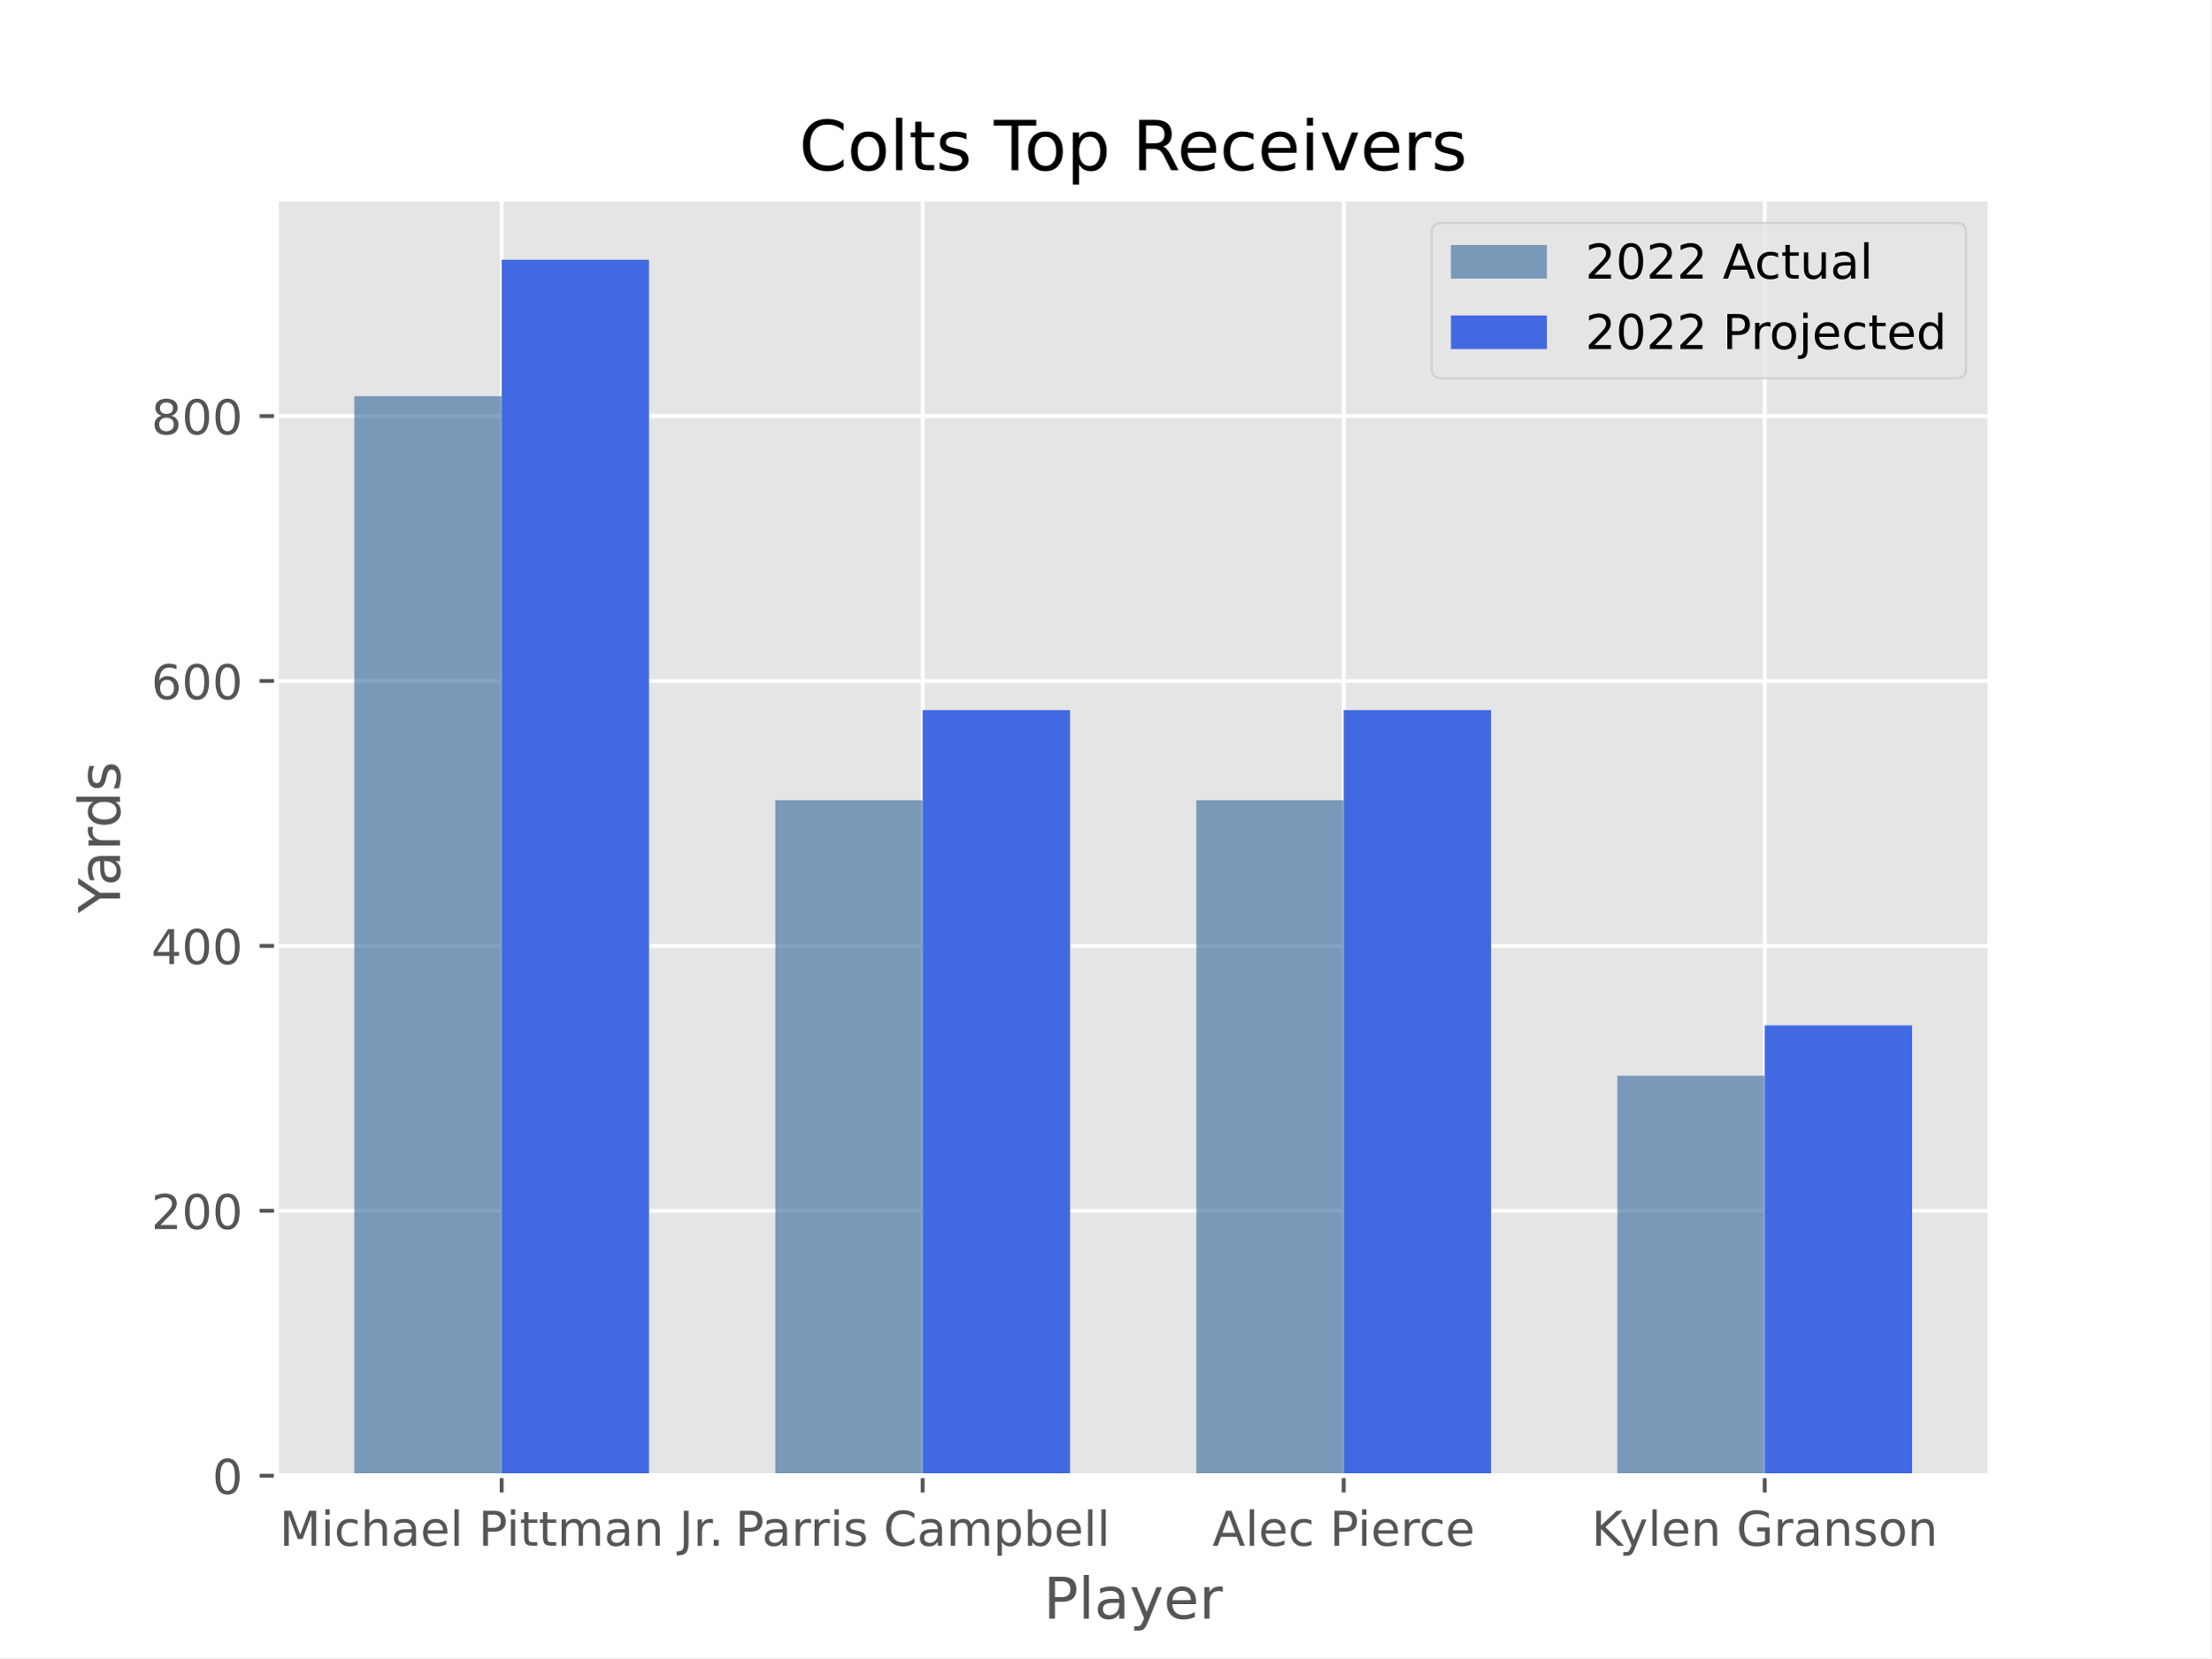
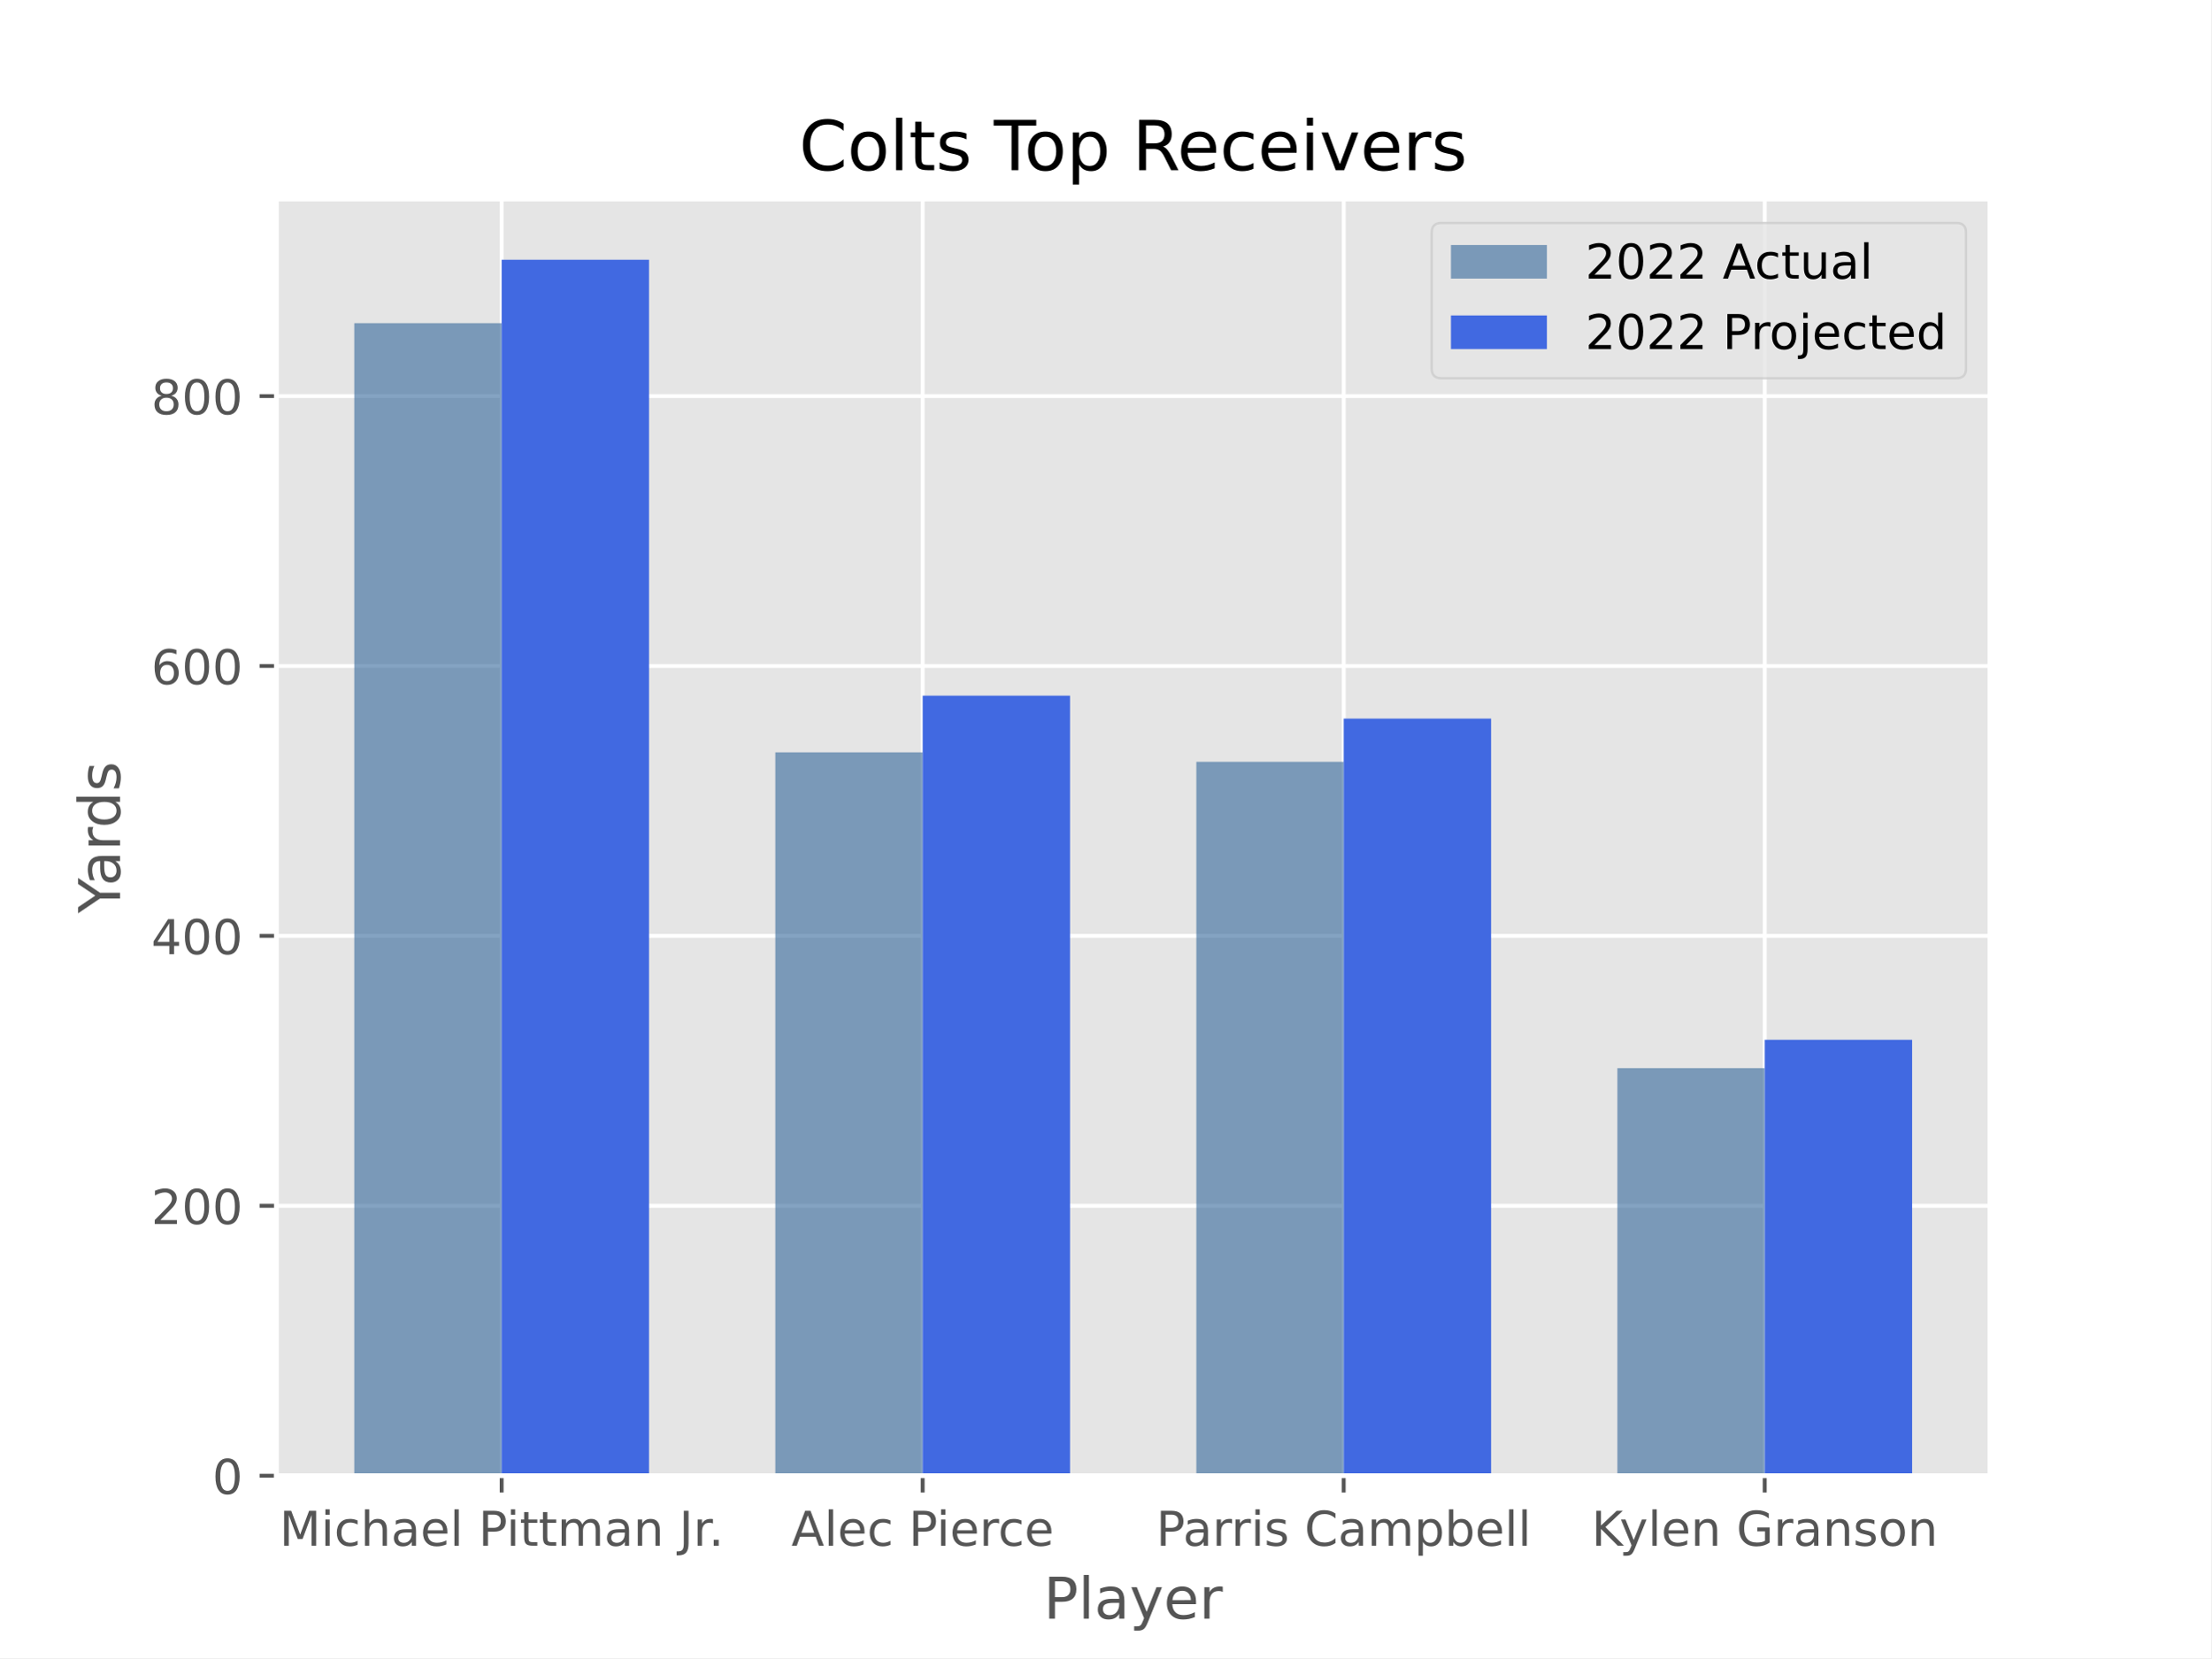
<svg xmlns="http://www.w3.org/2000/svg" xmlns:xlink="http://www.w3.org/1999/xlink" width="460.8pt" height="345.6pt" viewBox="0 0 460.8 345.6" version="1.1">
  <defs>
    <style type="text/css">*{stroke-linejoin: round; stroke-linecap: butt}</style>
  </defs>
  <g id="figure_1">
    <g id="patch_1">
      <path d="M 0 345.6  L 460.8 345.6  L 460.8 0  L 0 0  z " style="fill: #ffffff" />
    </g>
    <g id="axes_1">
      <g id="patch_2">
        <path d="M 57.6 307.584  L 414.72 307.584  L 414.72 41.472  L 57.6 41.472  z " style="fill: #e5e5e5" />
      </g>
      <g id="matplotlib.axis_1">
        <g id="xtick_1">
          <g id="line2d_1">
-             <path d="M 104.543 307.584  L 104.543 41.472  " clip-path="url(#p223feaf25f)" style="fill: none; stroke: #ffffff; stroke-width: 0.8; stroke-linecap: square" />
+             <path d="M 104.543 307.584  L 104.543 41.472  " clip-path="url(#pf0d1cac967)" style="fill: none; stroke: #ffffff; stroke-width: 0.8; stroke-linecap: square" />
          </g>
          <g id="line2d_2">
            <defs>
-               <path id="m0e43fa444a" d="M 0 0  L 0 3.5  " style="stroke: #555555; stroke-width: 0.8" />
+               <path id="m96006ba1d0" d="M 0 0  L 0 3.5  " style="stroke: #555555; stroke-width: 0.8" />
            </defs>
            <g>
-               <use xlink:href="#m0e43fa444a" x="104.543" y="307.584" style="fill: #555555; stroke: #555555; stroke-width: 0.8" />
+               <use xlink:href="#m96006ba1d0" x="104.543" y="307.584" style="fill: #555555; stroke: #555555; stroke-width: 0.8" />
            </g>
          </g>
          <g id="text_1">
            <g style="fill: #555555" transform="translate(58.23626 322.1824) scale(0.1 -0.1)">
              <defs>
                <path id="DejaVuSans-4d" d="M 628 4666  L 1569 4666  L 2759 1491  L 3956 4666  L 4897 4666  L 4897 0  L 4281 0  L 4281 4097  L 3078 897  L 2444 897  L 1241 4097  L 1241 0  L 628 0  L 628 4666  z " transform="scale(0.015625)" />
                <path id="DejaVuSans-69" d="M 603 3500  L 1178 3500  L 1178 0  L 603 0  L 603 3500  z M 603 4863  L 1178 4863  L 1178 4134  L 603 4134  L 603 4863  z " transform="scale(0.015625)" />
                <path id="DejaVuSans-63" d="M 3122 3366  L 3122 2828  Q 2878 2963 2633 3030  Q 2388 3097 2138 3097  Q 1578 3097 1268 2742  Q 959 2388 959 1747  Q 959 1106 1268 751  Q 1578 397 2138 397  Q 2388 397 2633 464  Q 2878 531 3122 666  L 3122 134  Q 2881 22 2623 -34  Q 2366 -91 2075 -91  Q 1284 -91 818 406  Q 353 903 353 1747  Q 353 2603 823 3093  Q 1294 3584 2113 3584  Q 2378 3584 2631 3529  Q 2884 3475 3122 3366  z " transform="scale(0.015625)" />
                <path id="DejaVuSans-68" d="M 3513 2113  L 3513 0  L 2938 0  L 2938 2094  Q 2938 2591 2744 2837  Q 2550 3084 2163 3084  Q 1697 3084 1428 2787  Q 1159 2491 1159 1978  L 1159 0  L 581 0  L 581 4863  L 1159 4863  L 1159 2956  Q 1366 3272 1645 3428  Q 1925 3584 2291 3584  Q 2894 3584 3203 3211  Q 3513 2838 3513 2113  z " transform="scale(0.015625)" />
                <path id="DejaVuSans-61" d="M 2194 1759  Q 1497 1759 1228 1600  Q 959 1441 959 1056  Q 959 750 1161 570  Q 1363 391 1709 391  Q 2188 391 2477 730  Q 2766 1069 2766 1631  L 2766 1759  L 2194 1759  z M 3341 1997  L 3341 0  L 2766 0  L 2766 531  Q 2569 213 2275 61  Q 1981 -91 1556 -91  Q 1019 -91 701 211  Q 384 513 384 1019  Q 384 1609 779 1909  Q 1175 2209 1959 2209  L 2766 2209  L 2766 2266  Q 2766 2663 2505 2880  Q 2244 3097 1772 3097  Q 1472 3097 1187 3025  Q 903 2953 641 2809  L 641 3341  Q 956 3463 1253 3523  Q 1550 3584 1831 3584  Q 2591 3584 2966 3190  Q 3341 2797 3341 1997  z " transform="scale(0.015625)" />
                <path id="DejaVuSans-65" d="M 3597 1894  L 3597 1613  L 953 1613  Q 991 1019 1311 708  Q 1631 397 2203 397  Q 2534 397 2845 478  Q 3156 559 3463 722  L 3463 178  Q 3153 47 2828 -22  Q 2503 -91 2169 -91  Q 1331 -91 842 396  Q 353 884 353 1716  Q 353 2575 817 3079  Q 1281 3584 2069 3584  Q 2775 3584 3186 3129  Q 3597 2675 3597 1894  z M 3022 2063  Q 3016 2534 2758 2815  Q 2500 3097 2075 3097  Q 1594 3097 1305 2825  Q 1016 2553 972 2059  L 3022 2063  z " transform="scale(0.015625)" />
                <path id="DejaVuSans-6c" d="M 603 4863  L 1178 4863  L 1178 0  L 603 0  L 603 4863  z " transform="scale(0.015625)" />
                <path id="DejaVuSans-20" transform="scale(0.015625)" />
                <path id="DejaVuSans-50" d="M 1259 4147  L 1259 2394  L 2053 2394  Q 2494 2394 2734 2622  Q 2975 2850 2975 3272  Q 2975 3691 2734 3919  Q 2494 4147 2053 4147  L 1259 4147  z M 628 4666  L 2053 4666  Q 2838 4666 3239 4311  Q 3641 3956 3641 3272  Q 3641 2581 3239 2228  Q 2838 1875 2053 1875  L 1259 1875  L 1259 0  L 628 0  L 628 4666  z " transform="scale(0.015625)" />
                <path id="DejaVuSans-74" d="M 1172 4494  L 1172 3500  L 2356 3500  L 2356 3053  L 1172 3053  L 1172 1153  Q 1172 725 1289 603  Q 1406 481 1766 481  L 2356 481  L 2356 0  L 1766 0  Q 1100 0 847 248  Q 594 497 594 1153  L 594 3053  L 172 3053  L 172 3500  L 594 3500  L 594 4494  L 1172 4494  z " transform="scale(0.015625)" />
                <path id="DejaVuSans-6d" d="M 3328 2828  Q 3544 3216 3844 3400  Q 4144 3584 4550 3584  Q 5097 3584 5394 3201  Q 5691 2819 5691 2113  L 5691 0  L 5113 0  L 5113 2094  Q 5113 2597 4934 2840  Q 4756 3084 4391 3084  Q 3944 3084 3684 2787  Q 3425 2491 3425 1978  L 3425 0  L 2847 0  L 2847 2094  Q 2847 2600 2669 2842  Q 2491 3084 2119 3084  Q 1678 3084 1418 2786  Q 1159 2488 1159 1978  L 1159 0  L 581 0  L 581 3500  L 1159 3500  L 1159 2956  Q 1356 3278 1631 3431  Q 1906 3584 2284 3584  Q 2666 3584 2933 3390  Q 3200 3197 3328 2828  z " transform="scale(0.015625)" />
                <path id="DejaVuSans-6e" d="M 3513 2113  L 3513 0  L 2938 0  L 2938 2094  Q 2938 2591 2744 2837  Q 2550 3084 2163 3084  Q 1697 3084 1428 2787  Q 1159 2491 1159 1978  L 1159 0  L 581 0  L 581 3500  L 1159 3500  L 1159 2956  Q 1366 3272 1645 3428  Q 1925 3584 2291 3584  Q 2894 3584 3203 3211  Q 3513 2838 3513 2113  z " transform="scale(0.015625)" />
                <path id="DejaVuSans-4a" d="M 628 4666  L 1259 4666  L 1259 325  Q 1259 -519 939 -900  Q 619 -1281 -91 -1281  L -331 -1281  L -331 -750  L -134 -750  Q 284 -750 456 -515  Q 628 -281 628 325  L 628 4666  z " transform="scale(0.015625)" />
                <path id="DejaVuSans-72" d="M 2631 2963  Q 2534 3019 2420 3045  Q 2306 3072 2169 3072  Q 1681 3072 1420 2755  Q 1159 2438 1159 1844  L 1159 0  L 581 0  L 581 3500  L 1159 3500  L 1159 2956  Q 1341 3275 1631 3429  Q 1922 3584 2338 3584  Q 2397 3584 2469 3576  Q 2541 3569 2628 3553  L 2631 2963  z " transform="scale(0.015625)" />
                <path id="DejaVuSans-2e" d="M 684 794  L 1344 794  L 1344 0  L 684 0  L 684 794  z " transform="scale(0.015625)" />
              </defs>
              <use xlink:href="#DejaVuSans-4d" />
              <use xlink:href="#DejaVuSans-69" x="86.279" />
              <use xlink:href="#DejaVuSans-63" x="114.062" />
              <use xlink:href="#DejaVuSans-68" x="169.043" />
              <use xlink:href="#DejaVuSans-61" x="232.422" />
              <use xlink:href="#DejaVuSans-65" x="293.701" />
              <use xlink:href="#DejaVuSans-6c" x="355.225" />
              <use xlink:href="#DejaVuSans-20" x="383.008" />
              <use xlink:href="#DejaVuSans-50" x="414.795" />
              <use xlink:href="#DejaVuSans-69" x="472.848" />
              <use xlink:href="#DejaVuSans-74" x="500.631" />
              <use xlink:href="#DejaVuSans-74" x="539.84" />
              <use xlink:href="#DejaVuSans-6d" x="579.049" />
              <use xlink:href="#DejaVuSans-61" x="676.461" />
              <use xlink:href="#DejaVuSans-6e" x="737.74" />
              <use xlink:href="#DejaVuSans-20" x="801.119" />
              <use xlink:href="#DejaVuSans-4a" x="832.906" />
              <use xlink:href="#DejaVuSans-72" x="862.398" />
              <use xlink:href="#DejaVuSans-2e" x="894.387" />
            </g>
          </g>
        </g>
        <g id="xtick_2">
          <g id="line2d_3">
-             <path d="M 192.288 307.584  L 192.288 41.472  " clip-path="url(#p223feaf25f)" style="fill: none; stroke: #ffffff; stroke-width: 0.8; stroke-linecap: square" />
+             <path d="M 192.288 307.584  L 192.288 41.472  " clip-path="url(#pf0d1cac967)" style="fill: none; stroke: #ffffff; stroke-width: 0.8; stroke-linecap: square" />
          </g>
          <g id="line2d_4">
            <g>
-               <use xlink:href="#m0e43fa444a" x="192.288" y="307.584" style="fill: #555555; stroke: #555555; stroke-width: 0.8" />
+               <use xlink:href="#m96006ba1d0" x="192.288" y="307.584" style="fill: #555555; stroke: #555555; stroke-width: 0.8" />
            </g>
          </g>
          <g id="text_2">
-             <g style="fill: #555555" transform="translate(153.1987 322.1824) scale(0.1 -0.1)">
+             <g style="fill: #555555" transform="translate(164.9268 322.1824) scale(0.1 -0.1)">
+               <defs>
+                 <path id="DejaVuSans-41" d="M 2188 4044  L 1331 1722  L 3047 1722  L 2188 4044  z M 1831 4666  L 2547 4666  L 4325 0  L 3669 0  L 3244 1197  L 1141 1197  L 716 0  L 50 0  L 1831 4666  z " transform="scale(0.015625)" />
+               </defs>
+               <use xlink:href="#DejaVuSans-41" />
+               <use xlink:href="#DejaVuSans-6c" x="68.408" />
+               <use xlink:href="#DejaVuSans-65" x="96.191" />
+               <use xlink:href="#DejaVuSans-63" x="157.715" />
+               <use xlink:href="#DejaVuSans-20" x="212.695" />
+               <use xlink:href="#DejaVuSans-50" x="244.482" />
+               <use xlink:href="#DejaVuSans-69" x="302.535" />
+               <use xlink:href="#DejaVuSans-65" x="330.318" />
+               <use xlink:href="#DejaVuSans-72" x="391.842" />
+               <use xlink:href="#DejaVuSans-63" x="430.705" />
+               <use xlink:href="#DejaVuSans-65" x="485.686" />
+             </g>
+           </g>
+         </g>
+         <g id="xtick_3">
+           <g id="line2d_5">
+             <path d="M 280.032 307.584  L 280.032 41.472  " clip-path="url(#pf0d1cac967)" style="fill: none; stroke: #ffffff; stroke-width: 0.8; stroke-linecap: square" />
+           </g>
+           <g id="line2d_6">
+             <g>
+               <use xlink:href="#m96006ba1d0" x="280.032" y="307.584" style="fill: #555555; stroke: #555555; stroke-width: 0.8" />
+             </g>
+           </g>
+           <g id="text_3">
+             <g style="fill: #555555" transform="translate(240.9432 322.1824) scale(0.1 -0.1)">
              <defs>
                <path id="DejaVuSans-73" d="M 2834 3397  L 2834 2853  Q 2591 2978 2328 3040  Q 2066 3103 1784 3103  Q 1356 3103 1142 2972  Q 928 2841 928 2578  Q 928 2378 1081 2264  Q 1234 2150 1697 2047  L 1894 2003  Q 2506 1872 2764 1633  Q 3022 1394 3022 966  Q 3022 478 2636 193  Q 2250 -91 1575 -91  Q 1294 -91 989 -36  Q 684 19 347 128  L 347 722  Q 666 556 975 473  Q 1284 391 1588 391  Q 1994 391 2212 530  Q 2431 669 2431 922  Q 2431 1156 2273 1281  Q 2116 1406 1581 1522  L 1381 1569  Q 847 1681 609 1914  Q 372 2147 372 2553  Q 372 3047 722 3315  Q 1072 3584 1716 3584  Q 2034 3584 2315 3537  Q 2597 3491 2834 3397  z " transform="scale(0.015625)" />
                <path id="DejaVuSans-43" d="M 4122 4306  L 4122 3641  Q 3803 3938 3442 4084  Q 3081 4231 2675 4231  Q 1875 4231 1450 3742  Q 1025 3253 1025 2328  Q 1025 1406 1450 917  Q 1875 428 2675 428  Q 3081 428 3442 575  Q 3803 722 4122 1019  L 4122 359  Q 3791 134 3420 21  Q 3050 -91 2638 -91  Q 1578 -91 968 557  Q 359 1206 359 2328  Q 359 3453 968 4101  Q 1578 4750 2638 4750  Q 3056 4750 3426 4639  Q 3797 4528 4122 4306  z " transform="scale(0.015625)" />
                <path id="DejaVuSans-70" d="M 1159 525  L 1159 -1331  L 581 -1331  L 581 3500  L 1159 3500  L 1159 2969  Q 1341 3281 1617 3432  Q 1894 3584 2278 3584  Q 2916 3584 3314 3078  Q 3713 2572 3713 1747  Q 3713 922 3314 415  Q 2916 -91 2278 -91  Q 1894 -91 1617 61  Q 1341 213 1159 525  z M 3116 1747  Q 3116 2381 2855 2742  Q 2594 3103 2138 3103  Q 1681 3103 1420 2742  Q 1159 2381 1159 1747  Q 1159 1113 1420 752  Q 1681 391 2138 391  Q 2594 391 2855 752  Q 3116 1113 3116 1747  z " transform="scale(0.015625)" />
                <path id="DejaVuSans-62" d="M 3116 1747  Q 3116 2381 2855 2742  Q 2594 3103 2138 3103  Q 1681 3103 1420 2742  Q 1159 2381 1159 1747  Q 1159 1113 1420 752  Q 1681 391 2138 391  Q 2594 391 2855 752  Q 3116 1113 3116 1747  z M 1159 2969  Q 1341 3281 1617 3432  Q 1894 3584 2278 3584  Q 2916 3584 3314 3078  Q 3713 2572 3713 1747  Q 3713 922 3314 415  Q 2916 -91 2278 -91  Q 1894 -91 1617 61  Q 1341 213 1159 525  L 1159 0  L 581 0  L 581 4863  L 1159 4863  L 1159 2969  z " transform="scale(0.015625)" />
              </defs>
              <use xlink:href="#DejaVuSans-50" />
              <use xlink:href="#DejaVuSans-61" x="55.803" />
              <use xlink:href="#DejaVuSans-72" x="117.082" />
              <use xlink:href="#DejaVuSans-72" x="156.445" />
              <use xlink:href="#DejaVuSans-69" x="197.559" />
              <use xlink:href="#DejaVuSans-73" x="225.342" />
              <use xlink:href="#DejaVuSans-20" x="277.441" />
              <use xlink:href="#DejaVuSans-43" x="309.229" />
              <use xlink:href="#DejaVuSans-61" x="379.053" />
              <use xlink:href="#DejaVuSans-6d" x="440.332" />
              <use xlink:href="#DejaVuSans-70" x="537.744" />
              <use xlink:href="#DejaVuSans-62" x="601.221" />
              <use xlink:href="#DejaVuSans-65" x="664.697" />
              <use xlink:href="#DejaVuSans-6c" x="726.221" />
              <use xlink:href="#DejaVuSans-6c" x="754.004" />
            </g>
          </g>
        </g>
-         <g id="xtick_3">
-           <g id="line2d_5">
-             <path d="M 280.032 307.584  L 280.032 41.472  " clip-path="url(#p223feaf25f)" style="fill: none; stroke: #ffffff; stroke-width: 0.8; stroke-linecap: square" />
-           </g>
-           <g id="line2d_6">
-             <g>
-               <use xlink:href="#m0e43fa444a" x="280.032" y="307.584" style="fill: #555555; stroke: #555555; stroke-width: 0.8" />
-             </g>
-           </g>
-           <g id="text_3">
-             <g style="fill: #555555" transform="translate(252.6713 322.1824) scale(0.1 -0.1)">
-               <defs>
-                 <path id="DejaVuSans-41" d="M 2188 4044  L 1331 1722  L 3047 1722  L 2188 4044  z M 1831 4666  L 2547 4666  L 4325 0  L 3669 0  L 3244 1197  L 1141 1197  L 716 0  L 50 0  L 1831 4666  z " transform="scale(0.015625)" />
-               </defs>
-               <use xlink:href="#DejaVuSans-41" />
-               <use xlink:href="#DejaVuSans-6c" x="68.408" />
-               <use xlink:href="#DejaVuSans-65" x="96.191" />
-               <use xlink:href="#DejaVuSans-63" x="157.715" />
-               <use xlink:href="#DejaVuSans-20" x="212.695" />
-               <use xlink:href="#DejaVuSans-50" x="244.482" />
-               <use xlink:href="#DejaVuSans-69" x="302.535" />
-               <use xlink:href="#DejaVuSans-65" x="330.318" />
-               <use xlink:href="#DejaVuSans-72" x="391.842" />
-               <use xlink:href="#DejaVuSans-63" x="430.705" />
-               <use xlink:href="#DejaVuSans-65" x="485.686" />
-             </g>
-           </g>
-         </g>
        <g id="xtick_4">
          <g id="line2d_7">
-             <path d="M 367.777 307.584  L 367.777 41.472  " clip-path="url(#p223feaf25f)" style="fill: none; stroke: #ffffff; stroke-width: 0.8; stroke-linecap: square" />
+             <path d="M 367.777 307.584  L 367.777 41.472  " clip-path="url(#pf0d1cac967)" style="fill: none; stroke: #ffffff; stroke-width: 0.8; stroke-linecap: square" />
          </g>
          <g id="line2d_8">
            <g>
-               <use xlink:href="#m0e43fa444a" x="367.777" y="307.584" style="fill: #555555; stroke: #555555; stroke-width: 0.8" />
+               <use xlink:href="#m96006ba1d0" x="367.777" y="307.584" style="fill: #555555; stroke: #555555; stroke-width: 0.8" />
            </g>
          </g>
          <g id="text_4">
            <g style="fill: #555555" transform="translate(331.6822 322.1824) scale(0.1 -0.1)">
              <defs>
                <path id="DejaVuSans-4b" d="M 628 4666  L 1259 4666  L 1259 2694  L 3353 4666  L 4166 4666  L 1850 2491  L 4331 0  L 3500 0  L 1259 2247  L 1259 0  L 628 0  L 628 4666  z " transform="scale(0.015625)" />
                <path id="DejaVuSans-79" d="M 2059 -325  Q 1816 -950 1584 -1140  Q 1353 -1331 966 -1331  L 506 -1331  L 506 -850  L 844 -850  Q 1081 -850 1212 -737  Q 1344 -625 1503 -206  L 1606 56  L 191 3500  L 800 3500  L 1894 763  L 2988 3500  L 3597 3500  L 2059 -325  z " transform="scale(0.015625)" />
                <path id="DejaVuSans-47" d="M 3809 666  L 3809 1919  L 2778 1919  L 2778 2438  L 4434 2438  L 4434 434  Q 4069 175 3628 42  Q 3188 -91 2688 -91  Q 1594 -91 976 548  Q 359 1188 359 2328  Q 359 3472 976 4111  Q 1594 4750 2688 4750  Q 3144 4750 3555 4637  Q 3966 4525 4313 4306  L 4313 3634  Q 3963 3931 3569 4081  Q 3175 4231 2741 4231  Q 1884 4231 1454 3753  Q 1025 3275 1025 2328  Q 1025 1384 1454 906  Q 1884 428 2741 428  Q 3075 428 3337 486  Q 3600 544 3809 666  z " transform="scale(0.015625)" />
                <path id="DejaVuSans-6f" d="M 1959 3097  Q 1497 3097 1228 2736  Q 959 2375 959 1747  Q 959 1119 1226 758  Q 1494 397 1959 397  Q 2419 397 2687 759  Q 2956 1122 2956 1747  Q 2956 2369 2687 2733  Q 2419 3097 1959 3097  z M 1959 3584  Q 2709 3584 3137 3096  Q 3566 2609 3566 1747  Q 3566 888 3137 398  Q 2709 -91 1959 -91  Q 1206 -91 779 398  Q 353 888 353 1747  Q 353 2609 779 3096  Q 1206 3584 1959 3584  z " transform="scale(0.015625)" />
              </defs>
              <use xlink:href="#DejaVuSans-4b" />
              <use xlink:href="#DejaVuSans-79" x="58.326" />
              <use xlink:href="#DejaVuSans-6c" x="117.506" />
              <use xlink:href="#DejaVuSans-65" x="145.289" />
              <use xlink:href="#DejaVuSans-6e" x="206.812" />
              <use xlink:href="#DejaVuSans-20" x="270.191" />
              <use xlink:href="#DejaVuSans-47" x="301.979" />
              <use xlink:href="#DejaVuSans-72" x="379.469" />
              <use xlink:href="#DejaVuSans-61" x="420.582" />
              <use xlink:href="#DejaVuSans-6e" x="481.861" />
              <use xlink:href="#DejaVuSans-73" x="545.24" />
              <use xlink:href="#DejaVuSans-6f" x="597.34" />
              <use xlink:href="#DejaVuSans-6e" x="658.521" />
            </g>
          </g>
        </g>
        <g id="text_5">
          <g style="fill: #555555" transform="translate(217.4888 337.3802) scale(0.12 -0.12)">
            <use xlink:href="#DejaVuSans-50" />
            <use xlink:href="#DejaVuSans-6c" x="60.303" />
            <use xlink:href="#DejaVuSans-61" x="88.086" />
            <use xlink:href="#DejaVuSans-79" x="149.365" />
            <use xlink:href="#DejaVuSans-65" x="208.545" />
            <use xlink:href="#DejaVuSans-72" x="270.068" />
          </g>
        </g>
      </g>
      <g id="matplotlib.axis_2">
        <g id="ytick_1">
          <g id="line2d_9">
-             <path d="M 57.6 307.584  L 414.72 307.584  " clip-path="url(#p223feaf25f)" style="fill: none; stroke: #ffffff; stroke-width: 0.8; stroke-linecap: square" />
+             <path d="M 57.6 307.584  L 414.72 307.584  " clip-path="url(#pf0d1cac967)" style="fill: none; stroke: #ffffff; stroke-width: 0.8; stroke-linecap: square" />
          </g>
          <g id="line2d_10">
            <defs>
-               <path id="m48982fc4fd" d="M 0 0  L -3.5 0  " style="stroke: #555555; stroke-width: 0.8" />
+               <path id="m450b9f7632" d="M 0 0  L -3.5 0  " style="stroke: #555555; stroke-width: 0.8" />
            </defs>
            <g>
-               <use xlink:href="#m48982fc4fd" x="57.6" y="307.584" style="fill: #555555; stroke: #555555; stroke-width: 0.8" />
+               <use xlink:href="#m450b9f7632" x="57.6" y="307.584" style="fill: #555555; stroke: #555555; stroke-width: 0.8" />
            </g>
          </g>
          <g id="text_6">
            <g style="fill: #555555" transform="translate(44.2375 311.3832) scale(0.1 -0.1)">
              <defs>
                <path id="DejaVuSans-30" d="M 2034 4250  Q 1547 4250 1301 3770  Q 1056 3291 1056 2328  Q 1056 1369 1301 889  Q 1547 409 2034 409  Q 2525 409 2770 889  Q 3016 1369 3016 2328  Q 3016 3291 2770 3770  Q 2525 4250 2034 4250  z M 2034 4750  Q 2819 4750 3233 4129  Q 3647 3509 3647 2328  Q 3647 1150 3233 529  Q 2819 -91 2034 -91  Q 1250 -91 836 529  Q 422 1150 422 2328  Q 422 3509 836 4129  Q 1250 4750 2034 4750  z " transform="scale(0.015625)" />
              </defs>
              <use xlink:href="#DejaVuSans-30" />
            </g>
          </g>
        </g>
        <g id="ytick_2">
          <g id="line2d_11">
-             <path d="M 57.6 252.368  L 414.72 252.368  " clip-path="url(#p223feaf25f)" style="fill: none; stroke: #ffffff; stroke-width: 0.8; stroke-linecap: square" />
+             <path d="M 57.6 251.327  L 414.72 251.327  " clip-path="url(#pf0d1cac967)" style="fill: none; stroke: #ffffff; stroke-width: 0.8; stroke-linecap: square" />
          </g>
          <g id="line2d_12">
            <g>
-               <use xlink:href="#m48982fc4fd" x="57.6" y="252.368" style="fill: #555555; stroke: #555555; stroke-width: 0.8" />
+               <use xlink:href="#m450b9f7632" x="57.6" y="251.327" style="fill: #555555; stroke: #555555; stroke-width: 0.8" />
            </g>
          </g>
          <g id="text_7">
-             <g style="fill: #555555" transform="translate(31.5125 256.1675) scale(0.1 -0.1)">
+             <g style="fill: #555555" transform="translate(31.5125 255.1257) scale(0.1 -0.1)">
              <defs>
                <path id="DejaVuSans-32" d="M 1228 531  L 3431 531  L 3431 0  L 469 0  L 469 531  Q 828 903 1448 1529  Q 2069 2156 2228 2338  Q 2531 2678 2651 2914  Q 2772 3150 2772 3378  Q 2772 3750 2511 3984  Q 2250 4219 1831 4219  Q 1534 4219 1204 4116  Q 875 4013 500 3803  L 500 4441  Q 881 4594 1212 4672  Q 1544 4750 1819 4750  Q 2544 4750 2975 4387  Q 3406 4025 3406 3419  Q 3406 3131 3298 2873  Q 3191 2616 2906 2266  Q 2828 2175 2409 1742  Q 1991 1309 1228 531  z " transform="scale(0.015625)" />
              </defs>
              <use xlink:href="#DejaVuSans-32" />
              <use xlink:href="#DejaVuSans-30" x="63.623" />
              <use xlink:href="#DejaVuSans-30" x="127.246" />
            </g>
          </g>
        </g>
        <g id="ytick_3">
          <g id="line2d_13">
-             <path d="M 57.6 197.153  L 414.72 197.153  " clip-path="url(#p223feaf25f)" style="fill: none; stroke: #ffffff; stroke-width: 0.8; stroke-linecap: square" />
+             <path d="M 57.6 195.069  L 414.72 195.069  " clip-path="url(#pf0d1cac967)" style="fill: none; stroke: #ffffff; stroke-width: 0.8; stroke-linecap: square" />
          </g>
          <g id="line2d_14">
            <g>
-               <use xlink:href="#m48982fc4fd" x="57.6" y="197.153" style="fill: #555555; stroke: #555555; stroke-width: 0.8" />
+               <use xlink:href="#m450b9f7632" x="57.6" y="195.069" style="fill: #555555; stroke: #555555; stroke-width: 0.8" />
            </g>
          </g>
          <g id="text_8">
-             <g style="fill: #555555" transform="translate(31.5125 200.9518) scale(0.1 -0.1)">
+             <g style="fill: #555555" transform="translate(31.5125 198.8682) scale(0.1 -0.1)">
              <defs>
                <path id="DejaVuSans-34" d="M 2419 4116  L 825 1625  L 2419 1625  L 2419 4116  z M 2253 4666  L 3047 4666  L 3047 1625  L 3713 1625  L 3713 1100  L 3047 1100  L 3047 0  L 2419 0  L 2419 1100  L 313 1100  L 313 1709  L 2253 4666  z " transform="scale(0.015625)" />
              </defs>
              <use xlink:href="#DejaVuSans-34" />
              <use xlink:href="#DejaVuSans-30" x="63.623" />
              <use xlink:href="#DejaVuSans-30" x="127.246" />
            </g>
          </g>
        </g>
        <g id="ytick_4">
          <g id="line2d_15">
-             <path d="M 57.6 141.937  L 414.72 141.937  " clip-path="url(#p223feaf25f)" style="fill: none; stroke: #ffffff; stroke-width: 0.8; stroke-linecap: square" />
+             <path d="M 57.6 138.812  L 414.72 138.812  " clip-path="url(#pf0d1cac967)" style="fill: none; stroke: #ffffff; stroke-width: 0.8; stroke-linecap: square" />
          </g>
          <g id="line2d_16">
            <g>
-               <use xlink:href="#m48982fc4fd" x="57.6" y="141.937" style="fill: #555555; stroke: #555555; stroke-width: 0.8" />
+               <use xlink:href="#m450b9f7632" x="57.6" y="138.812" style="fill: #555555; stroke: #555555; stroke-width: 0.8" />
            </g>
          </g>
          <g id="text_9">
-             <g style="fill: #555555" transform="translate(31.5125 145.7362) scale(0.1 -0.1)">
+             <g style="fill: #555555" transform="translate(31.5125 142.6107) scale(0.1 -0.1)">
              <defs>
                <path id="DejaVuSans-36" d="M 2113 2584  Q 1688 2584 1439 2293  Q 1191 2003 1191 1497  Q 1191 994 1439 701  Q 1688 409 2113 409  Q 2538 409 2786 701  Q 3034 994 3034 1497  Q 3034 2003 2786 2293  Q 2538 2584 2113 2584  z M 3366 4563  L 3366 3988  Q 3128 4100 2886 4159  Q 2644 4219 2406 4219  Q 1781 4219 1451 3797  Q 1122 3375 1075 2522  Q 1259 2794 1537 2939  Q 1816 3084 2150 3084  Q 2853 3084 3261 2657  Q 3669 2231 3669 1497  Q 3669 778 3244 343  Q 2819 -91 2113 -91  Q 1303 -91 875 529  Q 447 1150 447 2328  Q 447 3434 972 4092  Q 1497 4750 2381 4750  Q 2619 4750 2861 4703  Q 3103 4656 3366 4563  z " transform="scale(0.015625)" />
              </defs>
              <use xlink:href="#DejaVuSans-36" />
              <use xlink:href="#DejaVuSans-30" x="63.623" />
              <use xlink:href="#DejaVuSans-30" x="127.246" />
            </g>
          </g>
        </g>
        <g id="ytick_5">
          <g id="line2d_17">
-             <path d="M 57.6 86.721  L 414.72 86.721  " clip-path="url(#p223feaf25f)" style="fill: none; stroke: #ffffff; stroke-width: 0.8; stroke-linecap: square" />
+             <path d="M 57.6 82.554  L 414.72 82.554  " clip-path="url(#pf0d1cac967)" style="fill: none; stroke: #ffffff; stroke-width: 0.8; stroke-linecap: square" />
          </g>
          <g id="line2d_18">
            <g>
-               <use xlink:href="#m48982fc4fd" x="57.6" y="86.721" style="fill: #555555; stroke: #555555; stroke-width: 0.8" />
+               <use xlink:href="#m450b9f7632" x="57.6" y="82.554" style="fill: #555555; stroke: #555555; stroke-width: 0.8" />
            </g>
          </g>
          <g id="text_10">
-             <g style="fill: #555555" transform="translate(31.5125 90.52047) scale(0.1 -0.1)">
+             <g style="fill: #555555" transform="translate(31.5125 86.35325) scale(0.1 -0.1)">
              <defs>
                <path id="DejaVuSans-38" d="M 2034 2216  Q 1584 2216 1326 1975  Q 1069 1734 1069 1313  Q 1069 891 1326 650  Q 1584 409 2034 409  Q 2484 409 2743 651  Q 3003 894 3003 1313  Q 3003 1734 2745 1975  Q 2488 2216 2034 2216  z M 1403 2484  Q 997 2584 770 2862  Q 544 3141 544 3541  Q 544 4100 942 4425  Q 1341 4750 2034 4750  Q 2731 4750 3128 4425  Q 3525 4100 3525 3541  Q 3525 3141 3298 2862  Q 3072 2584 2669 2484  Q 3125 2378 3379 2068  Q 3634 1759 3634 1313  Q 3634 634 3220 271  Q 2806 -91 2034 -91  Q 1263 -91 848 271  Q 434 634 434 1313  Q 434 1759 690 2068  Q 947 2378 1403 2484  z M 1172 3481  Q 1172 3119 1398 2916  Q 1625 2713 2034 2713  Q 2441 2713 2670 2916  Q 2900 3119 2900 3481  Q 2900 3844 2670 4047  Q 2441 4250 2034 4250  Q 1625 4250 1398 4047  Q 1172 3844 1172 3481  z " transform="scale(0.015625)" />
              </defs>
              <use xlink:href="#DejaVuSans-38" />
              <use xlink:href="#DejaVuSans-30" x="63.623" />
              <use xlink:href="#DejaVuSans-30" x="127.246" />
            </g>
          </g>
        </g>
        <g id="text_11">
          <g style="fill: #555555" transform="translate(25.01687 190.3408) rotate(-90) scale(0.12 -0.12)">
            <defs>
              <path id="DejaVuSans-59" d="M -13 4666  L 666 4666  L 1959 2747  L 3244 4666  L 3922 4666  L 2272 2222  L 2272 0  L 1638 0  L 1638 2222  L -13 4666  z " transform="scale(0.015625)" />
              <path id="DejaVuSans-64" d="M 2906 2969  L 2906 4863  L 3481 4863  L 3481 0  L 2906 0  L 2906 525  Q 2725 213 2448 61  Q 2172 -91 1784 -91  Q 1150 -91 751 415  Q 353 922 353 1747  Q 353 2572 751 3078  Q 1150 3584 1784 3584  Q 2172 3584 2448 3432  Q 2725 3281 2906 2969  z M 947 1747  Q 947 1113 1208 752  Q 1469 391 1925 391  Q 2381 391 2643 752  Q 2906 1113 2906 1747  Q 2906 2381 2643 2742  Q 2381 3103 1925 3103  Q 1469 3103 1208 2742  Q 947 2381 947 1747  z " transform="scale(0.015625)" />
            </defs>
            <use xlink:href="#DejaVuSans-59" />
            <use xlink:href="#DejaVuSans-61" x="47.334" />
            <use xlink:href="#DejaVuSans-72" x="108.613" />
            <use xlink:href="#DejaVuSans-64" x="147.977" />
            <use xlink:href="#DejaVuSans-73" x="211.453" />
          </g>
        </g>
      </g>
      <g id="patch_3">
-         <path d="M 73.833 307.584  L 104.543 307.584  L 104.543 82.58  L 73.833 82.58  z " clip-path="url(#p223feaf25f)" style="fill: #336699; fill-opacity: 0.6" />
+         <path d="M 73.833 307.584  L 104.543 307.584  L 104.543 67.365  L 73.833 67.365  z " clip-path="url(#pf0d1cac967)" style="fill: #336699; fill-opacity: 0.6" />
      </g>
      <g id="patch_4">
-         <path d="M 161.577 307.584  L 192.288 307.584  L 192.288 166.784  L 161.577 166.784  z " clip-path="url(#p223feaf25f)" style="fill: #336699; fill-opacity: 0.6" />
+         <path d="M 161.577 307.584  L 192.288 307.584  L 192.288 156.814  L 161.577 156.814  z " clip-path="url(#pf0d1cac967)" style="fill: #336699; fill-opacity: 0.6" />
      </g>
      <g id="patch_5">
-         <path d="M 249.322 307.584  L 280.032 307.584  L 280.032 166.784  L 249.322 166.784  z " clip-path="url(#p223feaf25f)" style="fill: #336699; fill-opacity: 0.6" />
+         <path d="M 249.322 307.584  L 280.032 307.584  L 280.032 158.783  L 249.322 158.783  z " clip-path="url(#pf0d1cac967)" style="fill: #336699; fill-opacity: 0.6" />
      </g>
      <g id="patch_6">
-         <path d="M 337.066 307.584  L 367.777 307.584  L 367.777 224.208  L 337.066 224.208  z " clip-path="url(#p223feaf25f)" style="fill: #336699; fill-opacity: 0.6" />
+         <path d="M 337.066 307.584  L 367.777 307.584  L 367.777 222.635  L 337.066 222.635  z " clip-path="url(#pf0d1cac967)" style="fill: #336699; fill-opacity: 0.6" />
      </g>
      <g id="patch_7">
-         <path d="M 104.543 307.584  L 135.254 307.584  L 135.254 54.144  L 104.543 54.144  z " clip-path="url(#p223feaf25f)" style="fill: #4169e1" />
+         <path d="M 104.543 307.584  L 135.254 307.584  L 135.254 54.144  L 104.543 54.144  z " clip-path="url(#pf0d1cac967)" style="fill: #4169e1" />
      </g>
      <g id="patch_8">
-         <path d="M 192.288 307.584  L 222.998 307.584  L 222.998 148.011  L 192.288 148.011  z " clip-path="url(#p223feaf25f)" style="fill: #4169e1" />
+         <path d="M 192.288 307.584  L 222.998 307.584  L 222.998 145  L 192.288 145  z " clip-path="url(#pf0d1cac967)" style="fill: #4169e1" />
      </g>
      <g id="patch_9">
-         <path d="M 280.032 307.584  L 310.743 307.584  L 310.743 148.011  L 280.032 148.011  z " clip-path="url(#p223feaf25f)" style="fill: #4169e1" />
+         <path d="M 280.032 307.584  L 310.743 307.584  L 310.743 149.782  L 280.032 149.782  z " clip-path="url(#pf0d1cac967)" style="fill: #4169e1" />
      </g>
      <g id="patch_10">
-         <path d="M 367.777 307.584  L 398.487 307.584  L 398.487 213.717  L 367.777 213.717  z " clip-path="url(#p223feaf25f)" style="fill: #4169e1" />
+         <path d="M 367.777 307.584  L 398.487 307.584  L 398.487 216.728  L 367.777 216.728  z " clip-path="url(#pf0d1cac967)" style="fill: #4169e1" />
      </g>
      <g id="patch_11">
        <path d="M 57.6 307.584  L 57.6 41.472  " style="fill: none; stroke: #ffffff; stroke-linejoin: miter; stroke-linecap: square" />
      </g>
      <g id="patch_12">
        <path d="M 414.72 307.584  L 414.72 41.472  " style="fill: none; stroke: #ffffff; stroke-linejoin: miter; stroke-linecap: square" />
      </g>
      <g id="patch_13">
        <path d="M 57.6 307.584  L 414.72 307.584  " style="fill: none; stroke: #ffffff; stroke-linejoin: miter; stroke-linecap: square" />
      </g>
      <g id="patch_14">
        <path d="M 57.6 41.472  L 414.72 41.472  " style="fill: none; stroke: #ffffff; stroke-linejoin: miter; stroke-linecap: square" />
      </g>
      <g id="text_12">
        <g transform="translate(166.5259 35.472) scale(0.144 -0.144)">
          <defs>
            <path id="DejaVuSans-54" d="M -19 4666  L 3928 4666  L 3928 4134  L 2272 4134  L 2272 0  L 1638 0  L 1638 4134  L -19 4134  L -19 4666  z " transform="scale(0.015625)" />
            <path id="DejaVuSans-52" d="M 2841 2188  Q 3044 2119 3236 1894  Q 3428 1669 3622 1275  L 4263 0  L 3584 0  L 2988 1197  Q 2756 1666 2539 1819  Q 2322 1972 1947 1972  L 1259 1972  L 1259 0  L 628 0  L 628 4666  L 2053 4666  Q 2853 4666 3247 4331  Q 3641 3997 3641 3322  Q 3641 2881 3436 2590  Q 3231 2300 2841 2188  z M 1259 4147  L 1259 2491  L 2053 2491  Q 2509 2491 2742 2702  Q 2975 2913 2975 3322  Q 2975 3731 2742 3939  Q 2509 4147 2053 4147  L 1259 4147  z " transform="scale(0.015625)" />
            <path id="DejaVuSans-76" d="M 191 3500  L 800 3500  L 1894 563  L 2988 3500  L 3597 3500  L 2284 0  L 1503 0  L 191 3500  z " transform="scale(0.015625)" />
          </defs>
          <use xlink:href="#DejaVuSans-43" />
          <use xlink:href="#DejaVuSans-6f" x="69.824" />
          <use xlink:href="#DejaVuSans-6c" x="131.006" />
          <use xlink:href="#DejaVuSans-74" x="158.789" />
          <use xlink:href="#DejaVuSans-73" x="197.998" />
          <use xlink:href="#DejaVuSans-20" x="250.098" />
          <use xlink:href="#DejaVuSans-54" x="281.885" />
          <use xlink:href="#DejaVuSans-6f" x="325.969" />
          <use xlink:href="#DejaVuSans-70" x="387.15" />
          <use xlink:href="#DejaVuSans-20" x="450.627" />
          <use xlink:href="#DejaVuSans-52" x="482.414" />
          <use xlink:href="#DejaVuSans-65" x="547.396" />
          <use xlink:href="#DejaVuSans-63" x="608.92" />
          <use xlink:href="#DejaVuSans-65" x="663.9" />
          <use xlink:href="#DejaVuSans-69" x="725.424" />
          <use xlink:href="#DejaVuSans-76" x="753.207" />
          <use xlink:href="#DejaVuSans-65" x="812.387" />
          <use xlink:href="#DejaVuSans-72" x="873.91" />
          <use xlink:href="#DejaVuSans-73" x="915.023" />
        </g>
      </g>
      <g id="legend_1">
        <g id="patch_15">
          <path d="M 300.381 78.828  L 407.72 78.828  Q 409.72 78.828 409.72 76.828  L 409.72 48.472  Q 409.72 46.472 407.72 46.472  L 300.381 46.472  Q 298.381 46.472 298.381 48.472  L 298.381 76.828  Q 298.381 78.828 300.381 78.828  z " style="fill: #e5e5e5; opacity: 0.8; stroke: #cccccc; stroke-width: 0.5; stroke-linejoin: miter" />
        </g>
        <g id="patch_16">
          <path d="M 302.381 58.07  L 322.381 58.07  L 322.381 51.07  L 302.381 51.07  z " style="fill: #336699; fill-opacity: 0.6" />
        </g>
        <g id="text_13">
          <g transform="translate(330.3809 58.07044) scale(0.1 -0.1)">
            <defs>
              <path id="DejaVuSans-75" d="M 544 1381  L 544 3500  L 1119 3500  L 1119 1403  Q 1119 906 1312 657  Q 1506 409 1894 409  Q 2359 409 2629 706  Q 2900 1003 2900 1516  L 2900 3500  L 3475 3500  L 3475 0  L 2900 0  L 2900 538  Q 2691 219 2414 64  Q 2138 -91 1772 -91  Q 1169 -91 856 284  Q 544 659 544 1381  z M 1991 3584  L 1991 3584  z " transform="scale(0.015625)" />
            </defs>
            <use xlink:href="#DejaVuSans-32" />
            <use xlink:href="#DejaVuSans-30" x="63.623" />
            <use xlink:href="#DejaVuSans-32" x="127.246" />
            <use xlink:href="#DejaVuSans-32" x="190.869" />
            <use xlink:href="#DejaVuSans-20" x="254.492" />
            <use xlink:href="#DejaVuSans-41" x="286.279" />
            <use xlink:href="#DejaVuSans-63" x="352.938" />
            <use xlink:href="#DejaVuSans-74" x="407.918" />
            <use xlink:href="#DejaVuSans-75" x="447.127" />
            <use xlink:href="#DejaVuSans-61" x="510.506" />
            <use xlink:href="#DejaVuSans-6c" x="571.785" />
          </g>
        </g>
        <g id="patch_17">
          <path d="M 302.381 72.749  L 322.381 72.749  L 322.381 65.749  L 302.381 65.749  z " style="fill: #4169e1" />
        </g>
        <g id="text_14">
          <g transform="translate(330.3809 72.74856) scale(0.1 -0.1)">
            <defs>
              <path id="DejaVuSans-6a" d="M 603 3500  L 1178 3500  L 1178 -63  Q 1178 -731 923 -1031  Q 669 -1331 103 -1331  L -116 -1331  L -116 -844  L 38 -844  Q 366 -844 484 -692  Q 603 -541 603 -63  L 603 3500  z M 603 4863  L 1178 4863  L 1178 4134  L 603 4134  L 603 4863  z " transform="scale(0.015625)" />
            </defs>
            <use xlink:href="#DejaVuSans-32" />
            <use xlink:href="#DejaVuSans-30" x="63.623" />
            <use xlink:href="#DejaVuSans-32" x="127.246" />
            <use xlink:href="#DejaVuSans-32" x="190.869" />
            <use xlink:href="#DejaVuSans-20" x="254.492" />
            <use xlink:href="#DejaVuSans-50" x="286.279" />
            <use xlink:href="#DejaVuSans-72" x="344.832" />
            <use xlink:href="#DejaVuSans-6f" x="383.695" />
            <use xlink:href="#DejaVuSans-6a" x="444.877" />
            <use xlink:href="#DejaVuSans-65" x="472.66" />
            <use xlink:href="#DejaVuSans-63" x="534.184" />
            <use xlink:href="#DejaVuSans-74" x="589.164" />
            <use xlink:href="#DejaVuSans-65" x="628.373" />
            <use xlink:href="#DejaVuSans-64" x="689.896" />
          </g>
        </g>
      </g>
    </g>
  </g>
  <defs>
-     <clipPath id="p223feaf25f">
+     <clipPath id="pf0d1cac967">
      <rect x="57.6" y="41.472" width="357.12" height="266.112" />
    </clipPath>
  </defs>
</svg>
